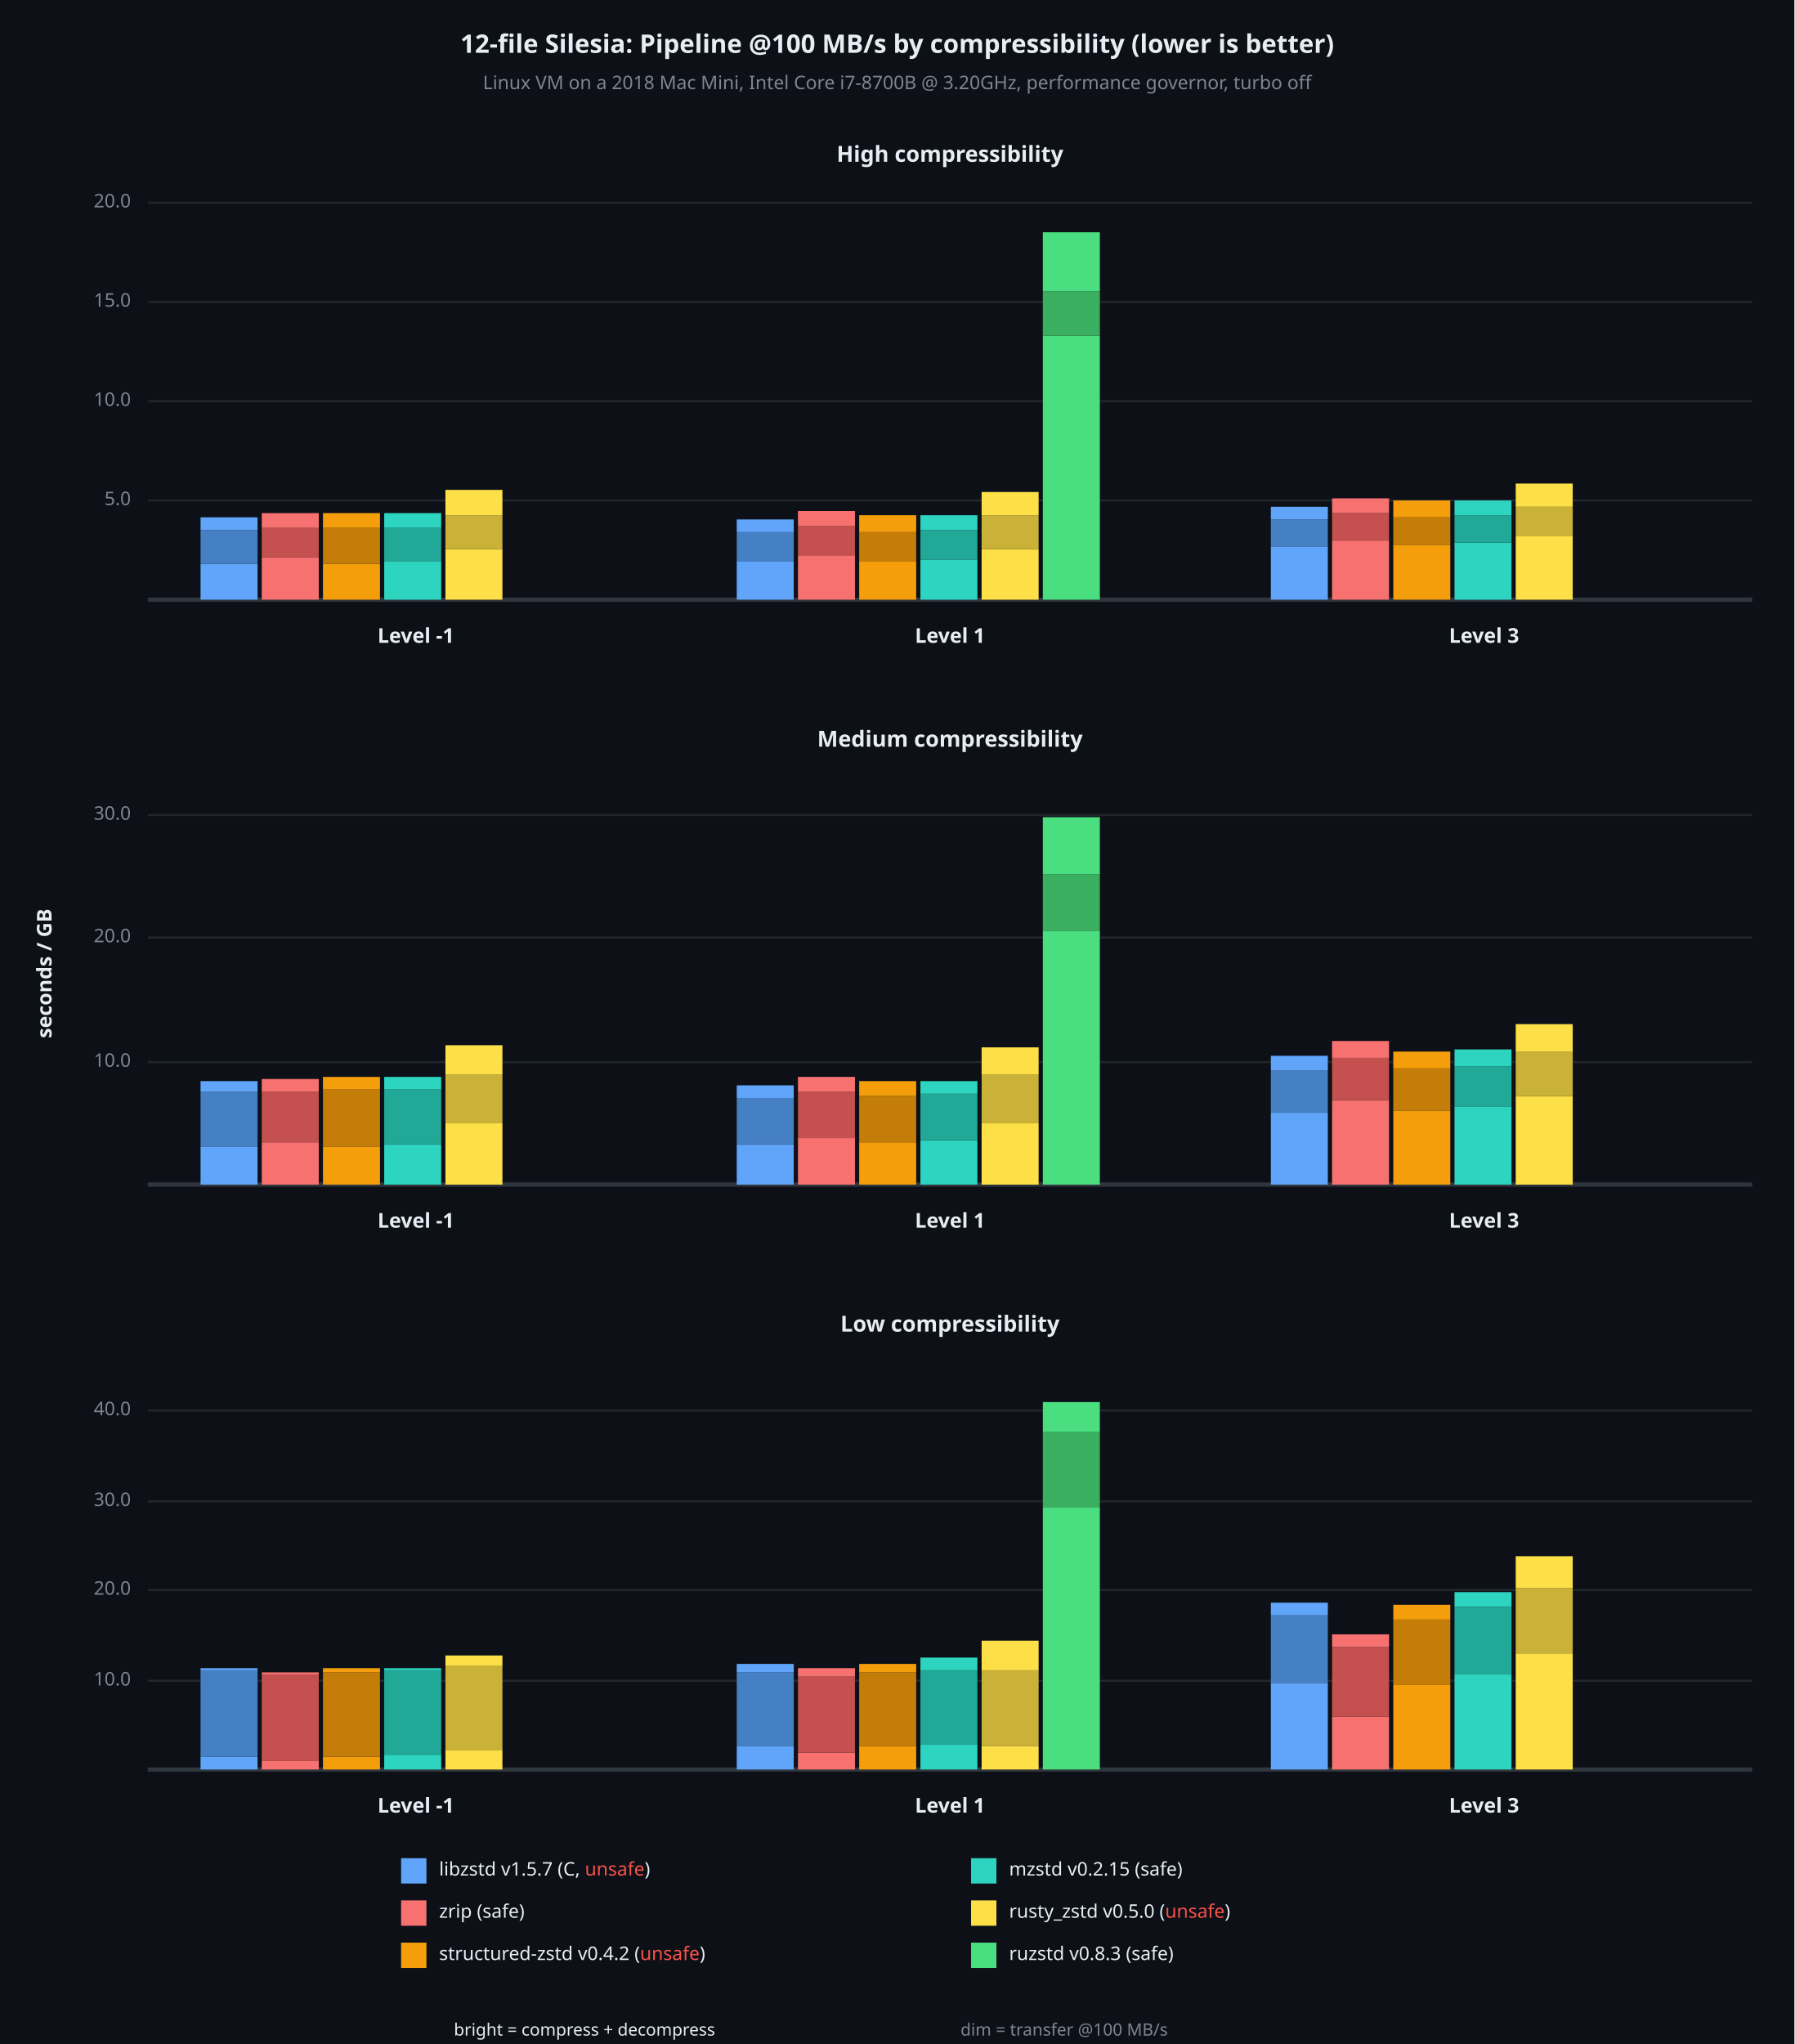
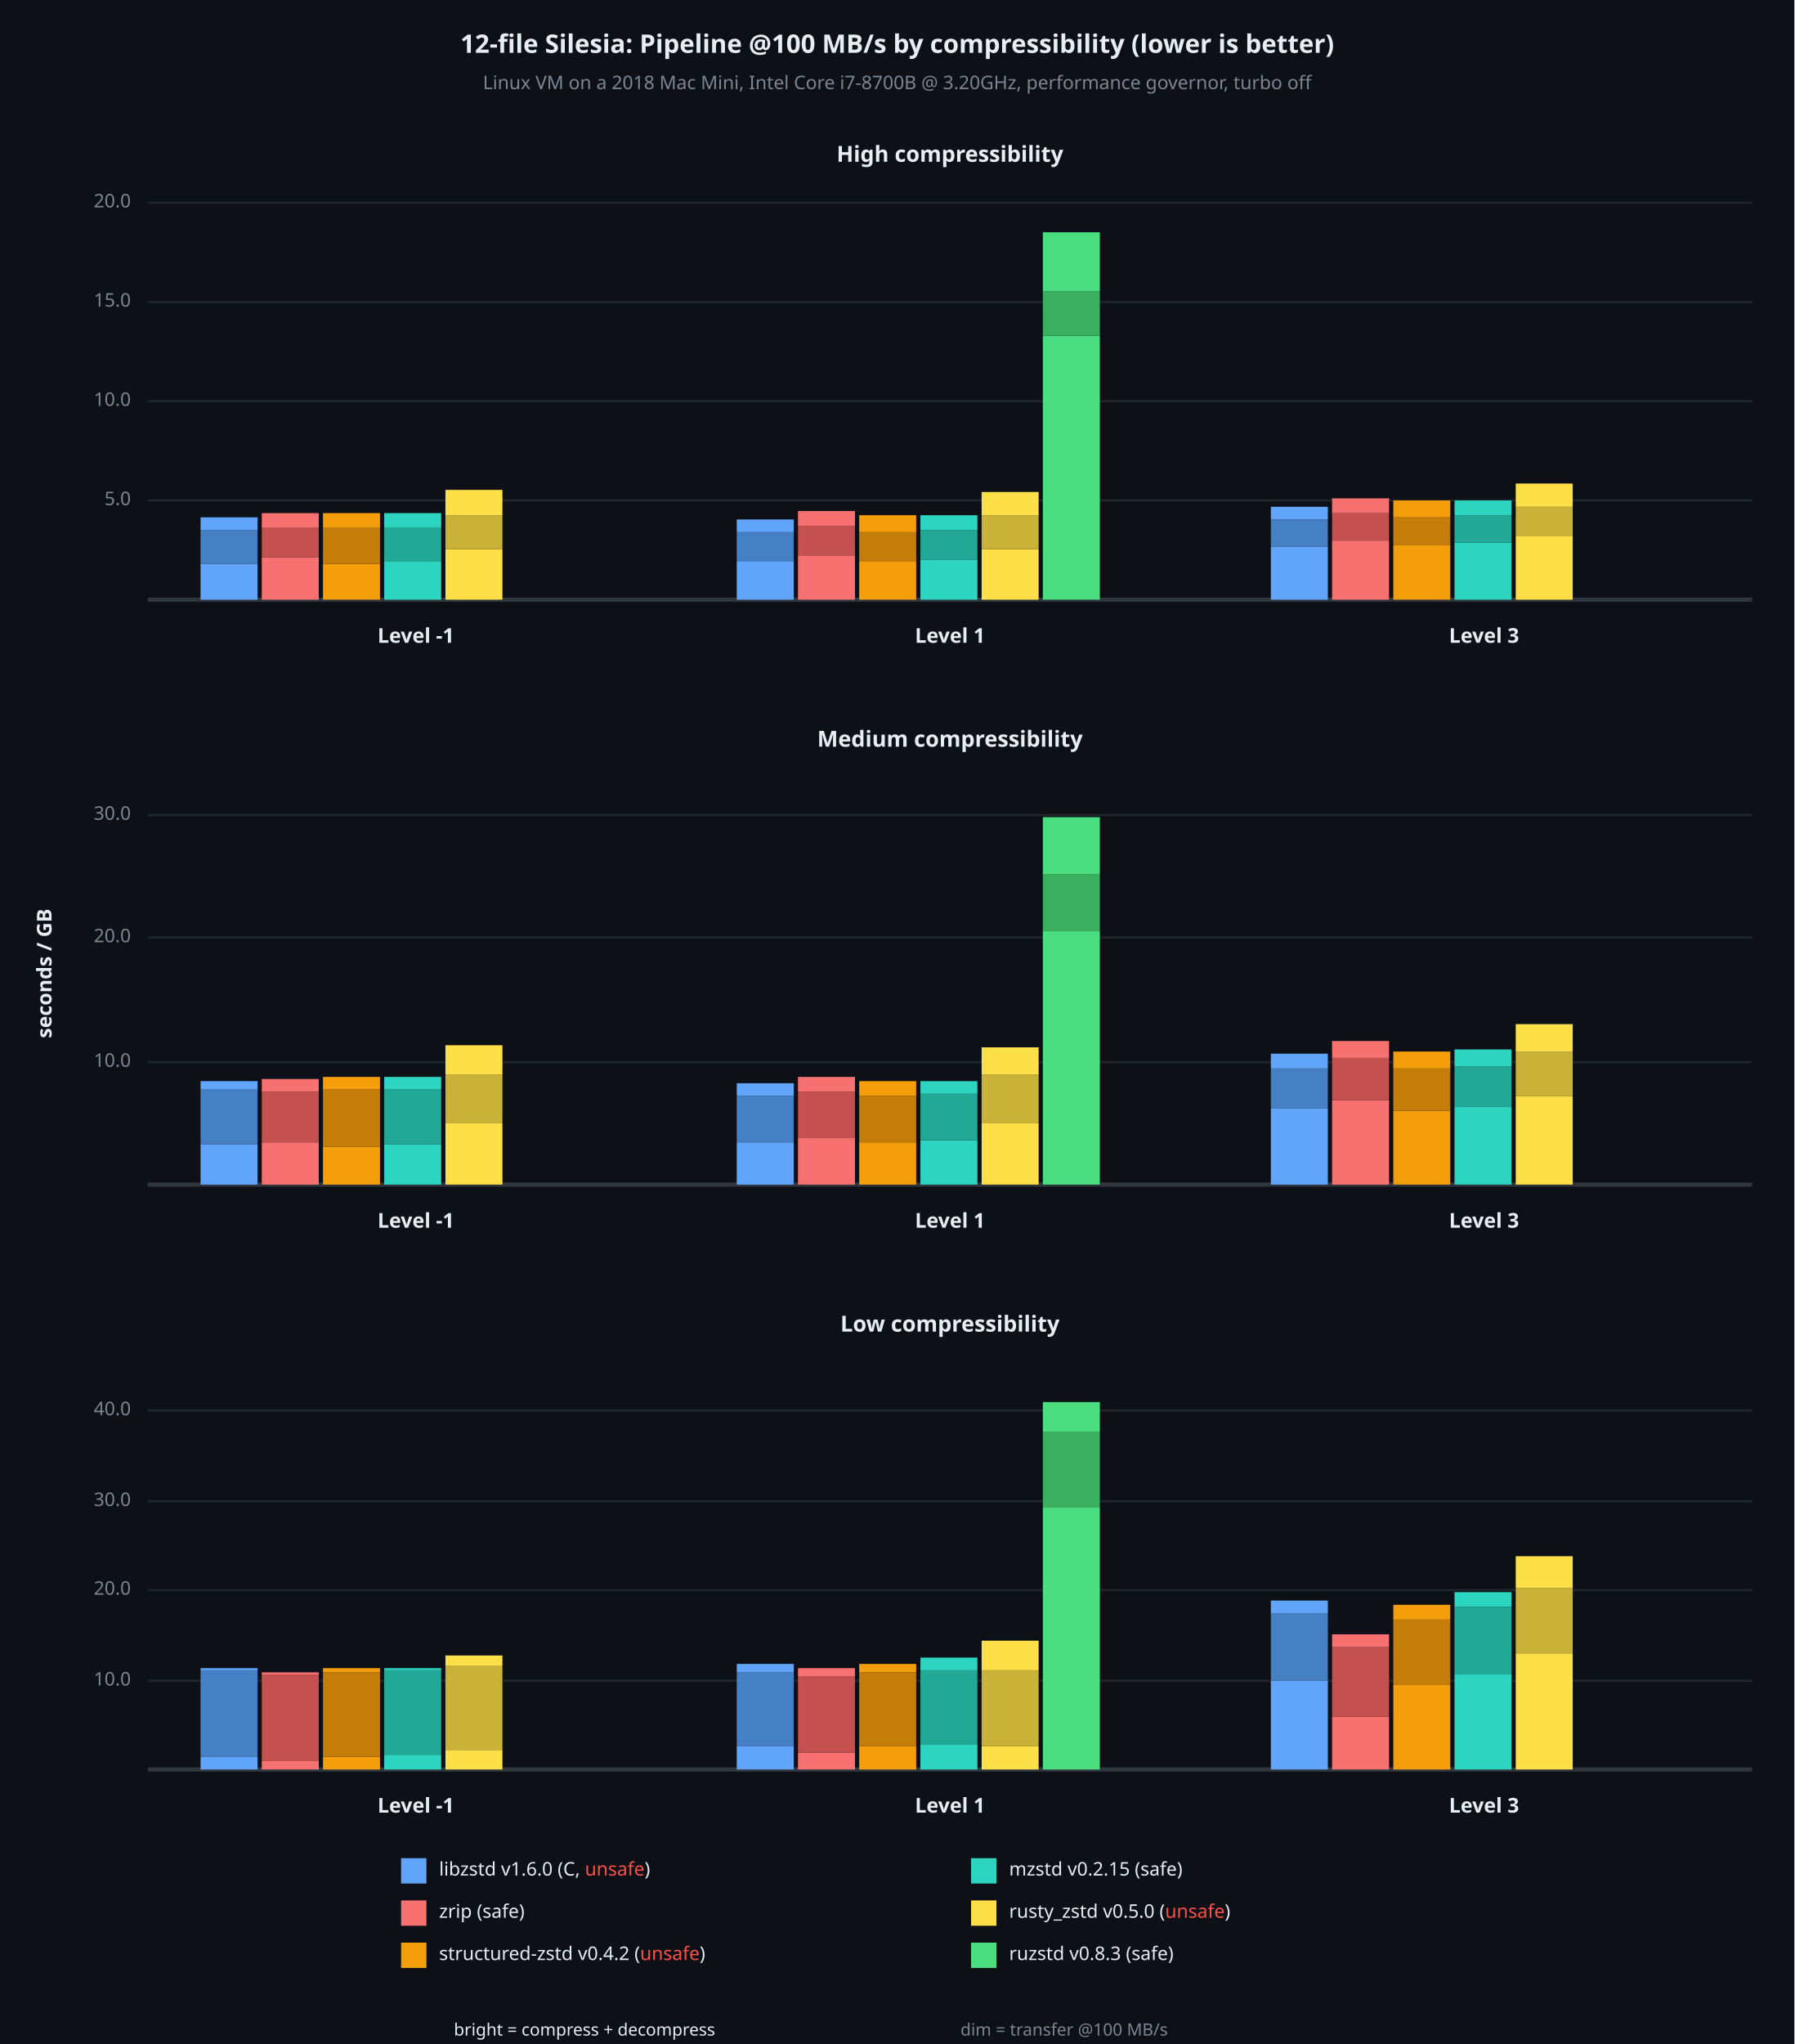
<svg xmlns="http://www.w3.org/2000/svg" viewBox="0 0 850 968" font-family="system-ui, -apple-system, sans-serif">
  <rect x="0" y="0" width="850" height="968" opacity="1" fill="#0D1117" stroke="none" />
  <text x="425" y="22" dy="0.5ex" text-anchor="middle" font-family="sans-serif" font-size="12.097" opacity="1" fill="#E6EDF3" font-weight="bold">
12-file Silesia: Pipeline @100 MB/s by compressibility (lower is better)
</text>
  <text x="425" y="40" dy="0.5ex" text-anchor="middle" font-family="sans-serif" font-size="8.871" opacity="1" fill="#7D8590">
Linux VM on a 2018 Mac Mini, Intel Core i7-8700B @ 3.20GHz, performance governor, turbo off
</text>
  <text x="22" y="461" dy="0.5ex" text-anchor="middle" font-family="sans-serif" font-size="9.677" opacity="1" fill="#E6EDF3" font-weight="bold" transform="rotate(270, 22, 461)">
seconds / GB
</text>
  <text x="450" y="74" dy="0.5ex" text-anchor="middle" font-family="sans-serif" font-size="10.484" opacity="1" fill="#E6EDF3" font-weight="bold">
High compressibility
</text>
  <polyline fill="none" opacity="1" stroke="#21262D" stroke-width="1" points="70,237 830,237 " />
  <text x="62" y="237" dy="0.5ex" text-anchor="end" font-family="sans-serif" font-size="8.871" opacity="1" fill="#7D8590">
5.0
</text>
  <polyline fill="none" opacity="1" stroke="#21262D" stroke-width="1" points="70,190 830,190 " />
  <text x="62" y="190" dy="0.5ex" text-anchor="end" font-family="sans-serif" font-size="8.871" opacity="1" fill="#7D8590">
10.0
</text>
  <polyline fill="none" opacity="1" stroke="#21262D" stroke-width="1" points="70,143 830,143 " />
  <text x="62" y="143" dy="0.5ex" text-anchor="end" font-family="sans-serif" font-size="8.871" opacity="1" fill="#7D8590">
15.0
</text>
  <polyline fill="none" opacity="1" stroke="#21262D" stroke-width="1" points="70,96 830,96 " />
  <text x="62" y="96" dy="0.5ex" text-anchor="end" font-family="sans-serif" font-size="8.871" opacity="1" fill="#7D8590">
20.0
</text>
  <polyline fill="none" opacity="1" stroke="#30363D" stroke-width="2" points="70,284 830,284 " />
  <rect x="95" y="267" width="27" height="17" opacity="1" fill="#60A5FA" stroke="none" />
  <rect x="95" y="251" width="27" height="16" opacity="1" fill="#4680C4" stroke="none" />
  <rect x="95" y="245" width="27" height="6" opacity="1" fill="#60A5FA" stroke="none" />
  <rect x="124" y="264" width="27" height="20" opacity="1" fill="#F87171" stroke="none" />
  <rect x="124" y="250" width="27" height="14" opacity="1" fill="#C45050" stroke="none" />
  <rect x="124" y="243" width="27" height="7" opacity="1" fill="#F87171" stroke="none" />
  <rect x="153" y="267" width="27" height="17" opacity="1" fill="#F59E0B" stroke="none" />
  <rect x="153" y="250" width="27" height="17" opacity="1" fill="#C47D08" stroke="none" />
  <rect x="153" y="243" width="27" height="7" opacity="1" fill="#F59E0B" stroke="none" />
  <rect x="182" y="266" width="27" height="18" opacity="1" fill="#2DD4BF" stroke="none" />
  <rect x="182" y="250" width="27" height="16" opacity="1" fill="#22A896" stroke="none" />
  <rect x="182" y="243" width="27" height="7" opacity="1" fill="#2DD4BF" stroke="none" />
  <rect x="211" y="260" width="27" height="24" opacity="1" fill="#FDE047" stroke="none" />
  <rect x="211" y="244" width="27" height="16" opacity="1" fill="#CAB238" stroke="none" />
  <rect x="211" y="232" width="27" height="12" opacity="1" fill="#FDE047" stroke="none" />
  <text x="197" y="302" dy="0.5ex" text-anchor="middle" font-family="sans-serif" font-size="9.677" opacity="1" fill="#E6EDF3" font-weight="bold">
Level -1
</text>
  <rect x="349" y="266" width="27" height="18" opacity="1" fill="#60A5FA" stroke="none" />
  <rect x="349" y="252" width="27" height="14" opacity="1" fill="#4680C4" stroke="none" />
  <rect x="349" y="246" width="27" height="6" opacity="1" fill="#60A5FA" stroke="none" />
  <rect x="378" y="263" width="27" height="21" opacity="1" fill="#F87171" stroke="none" />
  <rect x="378" y="249" width="27" height="14" opacity="1" fill="#C45050" stroke="none" />
  <rect x="378" y="242" width="27" height="7" opacity="1" fill="#F87171" stroke="none" />
  <rect x="407" y="266" width="27" height="18" opacity="1" fill="#F59E0B" stroke="none" />
  <rect x="407" y="252" width="27" height="14" opacity="1" fill="#C47D08" stroke="none" />
  <rect x="407" y="244" width="27" height="8" opacity="1" fill="#F59E0B" stroke="none" />
  <rect x="436" y="265" width="27" height="19" opacity="1" fill="#2DD4BF" stroke="none" />
  <rect x="436" y="251" width="27" height="14" opacity="1" fill="#22A896" stroke="none" />
  <rect x="436" y="244" width="27" height="7" opacity="1" fill="#2DD4BF" stroke="none" />
  <rect x="465" y="260" width="27" height="24" opacity="1" fill="#FDE047" stroke="none" />
  <rect x="465" y="244" width="27" height="16" opacity="1" fill="#CAB238" stroke="none" />
  <rect x="465" y="233" width="27" height="11" opacity="1" fill="#FDE047" stroke="none" />
  <rect x="494" y="159" width="27" height="125" opacity="1" fill="#4ADE80" stroke="none" />
  <rect x="494" y="138" width="27" height="21" opacity="1" fill="#3AAF60" stroke="none" />
  <rect x="494" y="110" width="27" height="28" opacity="1" fill="#4ADE80" stroke="none" />
  <text x="450" y="302" dy="0.5ex" text-anchor="middle" font-family="sans-serif" font-size="9.677" opacity="1" fill="#E6EDF3" font-weight="bold">
Level 1
</text>
  <rect x="602" y="259" width="27" height="25" opacity="1" fill="#60A5FA" stroke="none" />
  <rect x="602" y="246" width="27" height="13" opacity="1" fill="#4680C4" stroke="none" />
  <rect x="602" y="240" width="27" height="6" opacity="1" fill="#60A5FA" stroke="none" />
  <rect x="631" y="256" width="27" height="28" opacity="1" fill="#F87171" stroke="none" />
  <rect x="631" y="243" width="27" height="13" opacity="1" fill="#C45050" stroke="none" />
  <rect x="631" y="236" width="27" height="7" opacity="1" fill="#F87171" stroke="none" />
  <rect x="660" y="258" width="27" height="26" opacity="1" fill="#F59E0B" stroke="none" />
  <rect x="660" y="245" width="27" height="13" opacity="1" fill="#C47D08" stroke="none" />
  <rect x="660" y="237" width="27" height="8" opacity="1" fill="#F59E0B" stroke="none" />
  <rect x="689" y="257" width="27" height="27" opacity="1" fill="#2DD4BF" stroke="none" />
  <rect x="689" y="244" width="27" height="13" opacity="1" fill="#22A896" stroke="none" />
  <rect x="689" y="237" width="27" height="7" opacity="1" fill="#2DD4BF" stroke="none" />
  <rect x="718" y="254" width="27" height="30" opacity="1" fill="#FDE047" stroke="none" />
  <rect x="718" y="240" width="27" height="14" opacity="1" fill="#CAB238" stroke="none" />
  <rect x="718" y="229" width="27" height="11" opacity="1" fill="#FDE047" stroke="none" />
  <text x="703" y="302" dy="0.5ex" text-anchor="middle" font-family="sans-serif" font-size="9.677" opacity="1" fill="#E6EDF3" font-weight="bold">
Level 3
</text>
  <text x="450" y="351" dy="0.5ex" text-anchor="middle" font-family="sans-serif" font-size="10.484" opacity="1" fill="#E6EDF3" font-weight="bold">
Medium compressibility
</text>
  <polyline fill="none" opacity="1" stroke="#21262D" stroke-width="1" points="70,503 830,503 " />
  <text x="62" y="503" dy="0.5ex" text-anchor="end" font-family="sans-serif" font-size="8.871" opacity="1" fill="#7D8590">
10.0
</text>
  <polyline fill="none" opacity="1" stroke="#21262D" stroke-width="1" points="70,444 830,444 " />
  <text x="62" y="444" dy="0.5ex" text-anchor="end" font-family="sans-serif" font-size="8.871" opacity="1" fill="#7D8590">
20.0
</text>
  <polyline fill="none" opacity="1" stroke="#21262D" stroke-width="1" points="70,386 830,386 " />
  <text x="62" y="386" dy="0.5ex" text-anchor="end" font-family="sans-serif" font-size="8.871" opacity="1" fill="#7D8590">
30.0
</text>
  <polyline fill="none" opacity="1" stroke="#30363D" stroke-width="2" points="70,561 830,561 " />
-   <rect x="95" y="543" width="27" height="18" opacity="1" fill="#60A5FA" stroke="none" />
-   <rect x="95" y="517" width="27" height="26" opacity="1" fill="#4680C4" stroke="none" />
-   <rect x="95" y="512" width="27" height="5" opacity="1" fill="#60A5FA" stroke="none" />
+   <rect x="95" y="542" width="27" height="19" opacity="1" fill="#60A5FA" stroke="none" />
+   <rect x="95" y="516" width="27" height="26" opacity="1" fill="#4680C4" stroke="none" />
+   <rect x="95" y="512" width="27" height="4" opacity="1" fill="#60A5FA" stroke="none" />
  <rect x="124" y="541" width="27" height="20" opacity="1" fill="#F87171" stroke="none" />
  <rect x="124" y="517" width="27" height="24" opacity="1" fill="#C45050" stroke="none" />
  <rect x="124" y="511" width="27" height="6" opacity="1" fill="#F87171" stroke="none" />
  <rect x="153" y="543" width="27" height="18" opacity="1" fill="#F59E0B" stroke="none" />
  <rect x="153" y="516" width="27" height="27" opacity="1" fill="#C47D08" stroke="none" />
  <rect x="153" y="510" width="27" height="6" opacity="1" fill="#F59E0B" stroke="none" />
  <rect x="182" y="542" width="27" height="19" opacity="1" fill="#2DD4BF" stroke="none" />
  <rect x="182" y="516" width="27" height="26" opacity="1" fill="#22A896" stroke="none" />
  <rect x="182" y="510" width="27" height="6" opacity="1" fill="#2DD4BF" stroke="none" />
  <rect x="211" y="532" width="27" height="29" opacity="1" fill="#FDE047" stroke="none" />
  <rect x="211" y="509" width="27" height="23" opacity="1" fill="#CAB238" stroke="none" />
  <rect x="211" y="495" width="27" height="14" opacity="1" fill="#FDE047" stroke="none" />
  <text x="197" y="579" dy="0.5ex" text-anchor="middle" font-family="sans-serif" font-size="9.677" opacity="1" fill="#E6EDF3" font-weight="bold">
Level -1
</text>
-   <rect x="349" y="542" width="27" height="19" opacity="1" fill="#60A5FA" stroke="none" />
-   <rect x="349" y="520" width="27" height="22" opacity="1" fill="#4680C4" stroke="none" />
-   <rect x="349" y="514" width="27" height="6" opacity="1" fill="#60A5FA" stroke="none" />
+   <rect x="349" y="541" width="27" height="20" opacity="1" fill="#60A5FA" stroke="none" />
+   <rect x="349" y="519" width="27" height="22" opacity="1" fill="#4680C4" stroke="none" />
+   <rect x="349" y="513" width="27" height="6" opacity="1" fill="#60A5FA" stroke="none" />
  <rect x="378" y="539" width="27" height="22" opacity="1" fill="#F87171" stroke="none" />
  <rect x="378" y="517" width="27" height="22" opacity="1" fill="#C45050" stroke="none" />
  <rect x="378" y="510" width="27" height="7" opacity="1" fill="#F87171" stroke="none" />
  <rect x="407" y="541" width="27" height="20" opacity="1" fill="#F59E0B" stroke="none" />
  <rect x="407" y="519" width="27" height="22" opacity="1" fill="#C47D08" stroke="none" />
  <rect x="407" y="512" width="27" height="7" opacity="1" fill="#F59E0B" stroke="none" />
  <rect x="436" y="540" width="27" height="21" opacity="1" fill="#2DD4BF" stroke="none" />
  <rect x="436" y="518" width="27" height="22" opacity="1" fill="#22A896" stroke="none" />
  <rect x="436" y="512" width="27" height="6" opacity="1" fill="#2DD4BF" stroke="none" />
  <rect x="465" y="532" width="27" height="29" opacity="1" fill="#FDE047" stroke="none" />
  <rect x="465" y="509" width="27" height="23" opacity="1" fill="#CAB238" stroke="none" />
  <rect x="465" y="496" width="27" height="13" opacity="1" fill="#FDE047" stroke="none" />
  <rect x="494" y="441" width="27" height="120" opacity="1" fill="#4ADE80" stroke="none" />
  <rect x="494" y="414" width="27" height="27" opacity="1" fill="#3AAF60" stroke="none" />
  <rect x="494" y="387" width="27" height="27" opacity="1" fill="#4ADE80" stroke="none" />
  <text x="450" y="579" dy="0.5ex" text-anchor="middle" font-family="sans-serif" font-size="9.677" opacity="1" fill="#E6EDF3" font-weight="bold">
Level 1
</text>
-   <rect x="602" y="527" width="27" height="34" opacity="1" fill="#60A5FA" stroke="none" />
-   <rect x="602" y="507" width="27" height="20" opacity="1" fill="#4680C4" stroke="none" />
-   <rect x="602" y="500" width="27" height="7" opacity="1" fill="#60A5FA" stroke="none" />
+   <rect x="602" y="525" width="27" height="36" opacity="1" fill="#60A5FA" stroke="none" />
+   <rect x="602" y="506" width="27" height="19" opacity="1" fill="#4680C4" stroke="none" />
+   <rect x="602" y="499" width="27" height="7" opacity="1" fill="#60A5FA" stroke="none" />
  <rect x="631" y="521" width="27" height="40" opacity="1" fill="#F87171" stroke="none" />
  <rect x="631" y="501" width="27" height="20" opacity="1" fill="#C45050" stroke="none" />
  <rect x="631" y="493" width="27" height="8" opacity="1" fill="#F87171" stroke="none" />
  <rect x="660" y="526" width="27" height="35" opacity="1" fill="#F59E0B" stroke="none" />
  <rect x="660" y="506" width="27" height="20" opacity="1" fill="#C47D08" stroke="none" />
  <rect x="660" y="498" width="27" height="8" opacity="1" fill="#F59E0B" stroke="none" />
  <rect x="689" y="524" width="27" height="37" opacity="1" fill="#2DD4BF" stroke="none" />
  <rect x="689" y="505" width="27" height="19" opacity="1" fill="#22A896" stroke="none" />
  <rect x="689" y="497" width="27" height="8" opacity="1" fill="#2DD4BF" stroke="none" />
  <rect x="718" y="519" width="27" height="42" opacity="1" fill="#FDE047" stroke="none" />
  <rect x="718" y="498" width="27" height="21" opacity="1" fill="#CAB238" stroke="none" />
  <rect x="718" y="485" width="27" height="13" opacity="1" fill="#FDE047" stroke="none" />
  <text x="703" y="579" dy="0.5ex" text-anchor="middle" font-family="sans-serif" font-size="9.677" opacity="1" fill="#E6EDF3" font-weight="bold">
Level 3
</text>
  <text x="450" y="628" dy="0.5ex" text-anchor="middle" font-family="sans-serif" font-size="10.484" opacity="1" fill="#E6EDF3" font-weight="bold">
Low compressibility
</text>
  <polyline fill="none" opacity="1" stroke="#21262D" stroke-width="1" points="70,796 830,796 " />
  <text x="62" y="796" dy="0.5ex" text-anchor="end" font-family="sans-serif" font-size="8.871" opacity="1" fill="#7D8590">
10.0
</text>
  <polyline fill="none" opacity="1" stroke="#21262D" stroke-width="1" points="70,753 830,753 " />
  <text x="62" y="753" dy="0.5ex" text-anchor="end" font-family="sans-serif" font-size="8.871" opacity="1" fill="#7D8590">
20.0
</text>
  <polyline fill="none" opacity="1" stroke="#21262D" stroke-width="1" points="70,711 830,711 " />
  <text x="62" y="711" dy="0.5ex" text-anchor="end" font-family="sans-serif" font-size="8.871" opacity="1" fill="#7D8590">
30.0
</text>
  <polyline fill="none" opacity="1" stroke="#21262D" stroke-width="1" points="70,668 830,668 " />
  <text x="62" y="668" dy="0.5ex" text-anchor="end" font-family="sans-serif" font-size="8.871" opacity="1" fill="#7D8590">
40.0
</text>
  <polyline fill="none" opacity="1" stroke="#30363D" stroke-width="2" points="70,838 830,838 " />
  <rect x="95" y="832" width="27" height="6" opacity="1" fill="#60A5FA" stroke="none" />
  <rect x="95" y="791" width="27" height="41" opacity="1" fill="#4680C4" stroke="none" />
  <rect x="95" y="790" width="27" height="1" opacity="1" fill="#60A5FA" stroke="none" />
  <rect x="124" y="834" width="27" height="4" opacity="1" fill="#F87171" stroke="none" />
  <rect x="124" y="793" width="27" height="41" opacity="1" fill="#C45050" stroke="none" />
  <rect x="124" y="792" width="27" height="1" opacity="1" fill="#F87171" stroke="none" />
  <rect x="153" y="832" width="27" height="6" opacity="1" fill="#F59E0B" stroke="none" />
  <rect x="153" y="792" width="27" height="40" opacity="1" fill="#C47D08" stroke="none" />
  <rect x="153" y="790" width="27" height="2" opacity="1" fill="#F59E0B" stroke="none" />
  <rect x="182" y="831" width="27" height="7" opacity="1" fill="#2DD4BF" stroke="none" />
  <rect x="182" y="791" width="27" height="40" opacity="1" fill="#22A896" stroke="none" />
  <rect x="182" y="790" width="27" height="1" opacity="1" fill="#2DD4BF" stroke="none" />
  <rect x="211" y="829" width="27" height="9" opacity="1" fill="#FDE047" stroke="none" />
  <rect x="211" y="789" width="27" height="40" opacity="1" fill="#CAB238" stroke="none" />
  <rect x="211" y="784" width="27" height="5" opacity="1" fill="#FDE047" stroke="none" />
  <text x="197" y="856" dy="0.5ex" text-anchor="middle" font-family="sans-serif" font-size="9.677" opacity="1" fill="#E6EDF3" font-weight="bold">
Level -1
</text>
  <rect x="349" y="827" width="27" height="11" opacity="1" fill="#60A5FA" stroke="none" />
  <rect x="349" y="792" width="27" height="35" opacity="1" fill="#4680C4" stroke="none" />
  <rect x="349" y="788" width="27" height="4" opacity="1" fill="#60A5FA" stroke="none" />
  <rect x="378" y="830" width="27" height="8" opacity="1" fill="#F87171" stroke="none" />
  <rect x="378" y="794" width="27" height="36" opacity="1" fill="#C45050" stroke="none" />
  <rect x="378" y="790" width="27" height="4" opacity="1" fill="#F87171" stroke="none" />
  <rect x="407" y="827" width="27" height="11" opacity="1" fill="#F59E0B" stroke="none" />
  <rect x="407" y="792" width="27" height="35" opacity="1" fill="#C47D08" stroke="none" />
  <rect x="407" y="788" width="27" height="4" opacity="1" fill="#F59E0B" stroke="none" />
  <rect x="436" y="826" width="27" height="12" opacity="1" fill="#2DD4BF" stroke="none" />
  <rect x="436" y="791" width="27" height="35" opacity="1" fill="#22A896" stroke="none" />
  <rect x="436" y="785" width="27" height="6" opacity="1" fill="#2DD4BF" stroke="none" />
  <rect x="465" y="827" width="27" height="11" opacity="1" fill="#FDE047" stroke="none" />
  <rect x="465" y="791" width="27" height="36" opacity="1" fill="#CAB238" stroke="none" />
  <rect x="465" y="777" width="27" height="14" opacity="1" fill="#FDE047" stroke="none" />
  <rect x="494" y="714" width="27" height="124" opacity="1" fill="#4ADE80" stroke="none" />
  <rect x="494" y="678" width="27" height="36" opacity="1" fill="#3AAF60" stroke="none" />
  <rect x="494" y="664" width="27" height="14" opacity="1" fill="#4ADE80" stroke="none" />
  <text x="450" y="856" dy="0.5ex" text-anchor="middle" font-family="sans-serif" font-size="9.677" opacity="1" fill="#E6EDF3" font-weight="bold">
Level 1
</text>
-   <rect x="602" y="797" width="27" height="41" opacity="1" fill="#60A5FA" stroke="none" />
-   <rect x="602" y="765" width="27" height="32" opacity="1" fill="#4680C4" stroke="none" />
-   <rect x="602" y="759" width="27" height="6" opacity="1" fill="#60A5FA" stroke="none" />
+   <rect x="602" y="796" width="27" height="42" opacity="1" fill="#60A5FA" stroke="none" />
+   <rect x="602" y="764" width="27" height="32" opacity="1" fill="#4680C4" stroke="none" />
+   <rect x="602" y="758" width="27" height="6" opacity="1" fill="#60A5FA" stroke="none" />
  <rect x="631" y="813" width="27" height="25" opacity="1" fill="#F87171" stroke="none" />
  <rect x="631" y="780" width="27" height="33" opacity="1" fill="#C45050" stroke="none" />
  <rect x="631" y="774" width="27" height="6" opacity="1" fill="#F87171" stroke="none" />
  <rect x="660" y="798" width="27" height="40" opacity="1" fill="#F59E0B" stroke="none" />
  <rect x="660" y="767" width="27" height="31" opacity="1" fill="#C47D08" stroke="none" />
  <rect x="660" y="760" width="27" height="7" opacity="1" fill="#F59E0B" stroke="none" />
  <rect x="689" y="793" width="27" height="45" opacity="1" fill="#2DD4BF" stroke="none" />
  <rect x="689" y="761" width="27" height="32" opacity="1" fill="#22A896" stroke="none" />
  <rect x="689" y="754" width="27" height="7" opacity="1" fill="#2DD4BF" stroke="none" />
  <rect x="718" y="783" width="27" height="55" opacity="1" fill="#FDE047" stroke="none" />
  <rect x="718" y="752" width="27" height="31" opacity="1" fill="#CAB238" stroke="none" />
  <rect x="718" y="737" width="27" height="15" opacity="1" fill="#FDE047" stroke="none" />
  <text x="703" y="856" dy="0.5ex" text-anchor="middle" font-family="sans-serif" font-size="9.677" opacity="1" fill="#E6EDF3" font-weight="bold">
Level 3
</text>
  <rect x="190" y="880" width="12" height="12" opacity="1" fill="#60A5FA" stroke="none" />
  <text x="208" y="886" dy="0.5ex" text-anchor="start" font-family="sans-serif" font-size="8.871" opacity="1" fill="#E6EDF3">
- libzstd v1.5.7 (C, <tspan fill="#F85149">unsafe</tspan>)
+ libzstd v1.6.0 (C, <tspan fill="#F85149">unsafe</tspan>)
</text>
  <rect x="190" y="900" width="12" height="12" opacity="1" fill="#F87171" stroke="none" />
  <text x="208" y="906" dy="0.5ex" text-anchor="start" font-family="sans-serif" font-size="8.871" opacity="1" fill="#E6EDF3">
zrip (safe)
</text>
  <rect x="190" y="920" width="12" height="12" opacity="1" fill="#F59E0B" stroke="none" />
  <text x="208" y="926" dy="0.5ex" text-anchor="start" font-family="sans-serif" font-size="8.871" opacity="1" fill="#E6EDF3">
structured-zstd v0.4.2 (<tspan fill="#F85149">unsafe</tspan>)
</text>
  <rect x="460" y="880" width="12" height="12" opacity="1" fill="#2DD4BF" stroke="none" />
  <text x="478" y="886" dy="0.5ex" text-anchor="start" font-family="sans-serif" font-size="8.871" opacity="1" fill="#E6EDF3">
mzstd v0.2.15 (safe)
</text>
  <rect x="460" y="900" width="12" height="12" opacity="1" fill="#FDE047" stroke="none" />
  <text x="478" y="906" dy="0.5ex" text-anchor="start" font-family="sans-serif" font-size="8.871" opacity="1" fill="#E6EDF3">
rusty_zstd v0.5.0 (<tspan fill="#F85149">unsafe</tspan>)
</text>
  <rect x="460" y="920" width="12" height="12" opacity="1" fill="#4ADE80" stroke="none" />
  <text x="478" y="926" dy="0.5ex" text-anchor="start" font-family="sans-serif" font-size="8.871" opacity="1" fill="#E6EDF3">
ruzstd v0.8.3 (safe)
</text>
  <text x="215" y="962" dy="0.5ex" text-anchor="start" font-family="sans-serif" font-size="8.065" opacity="1" fill="#E6EDF3">
bright = compress + decompress
</text>
  <text x="455" y="962" dy="0.5ex" text-anchor="start" font-family="sans-serif" font-size="8.065" opacity="1" fill="#7D8590">
dim = transfer @100 MB/s
</text>
</svg>
